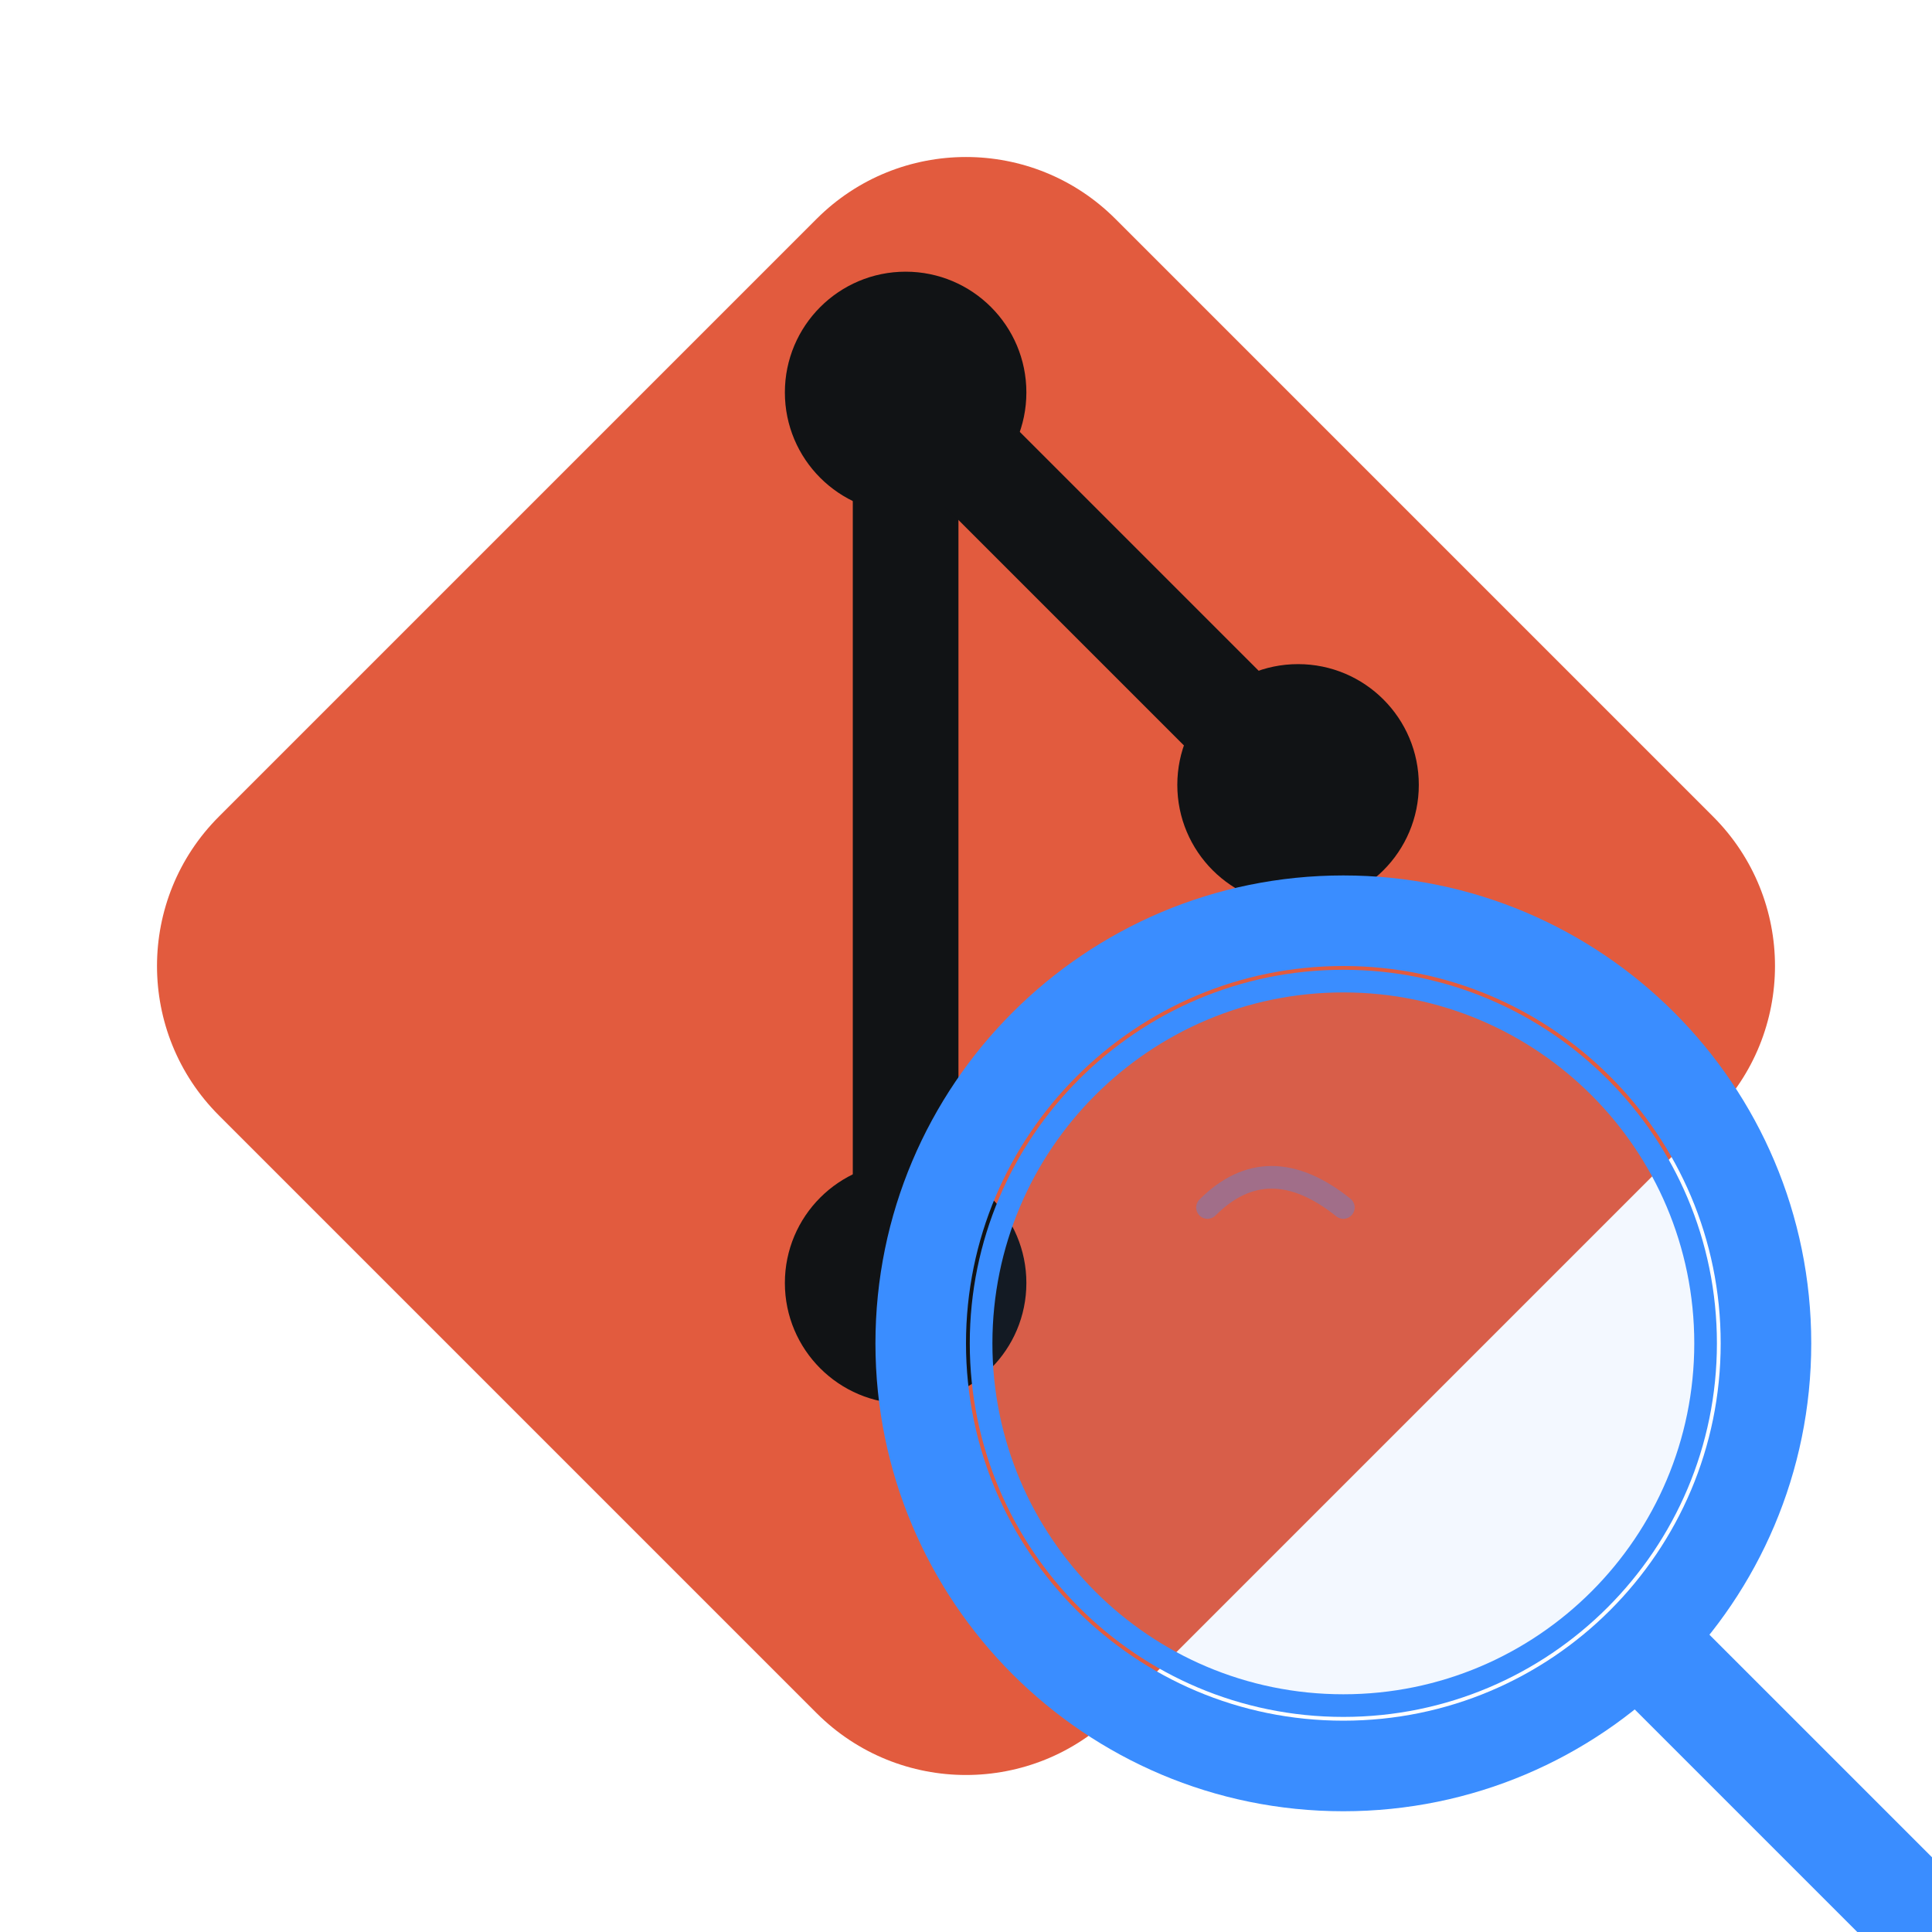
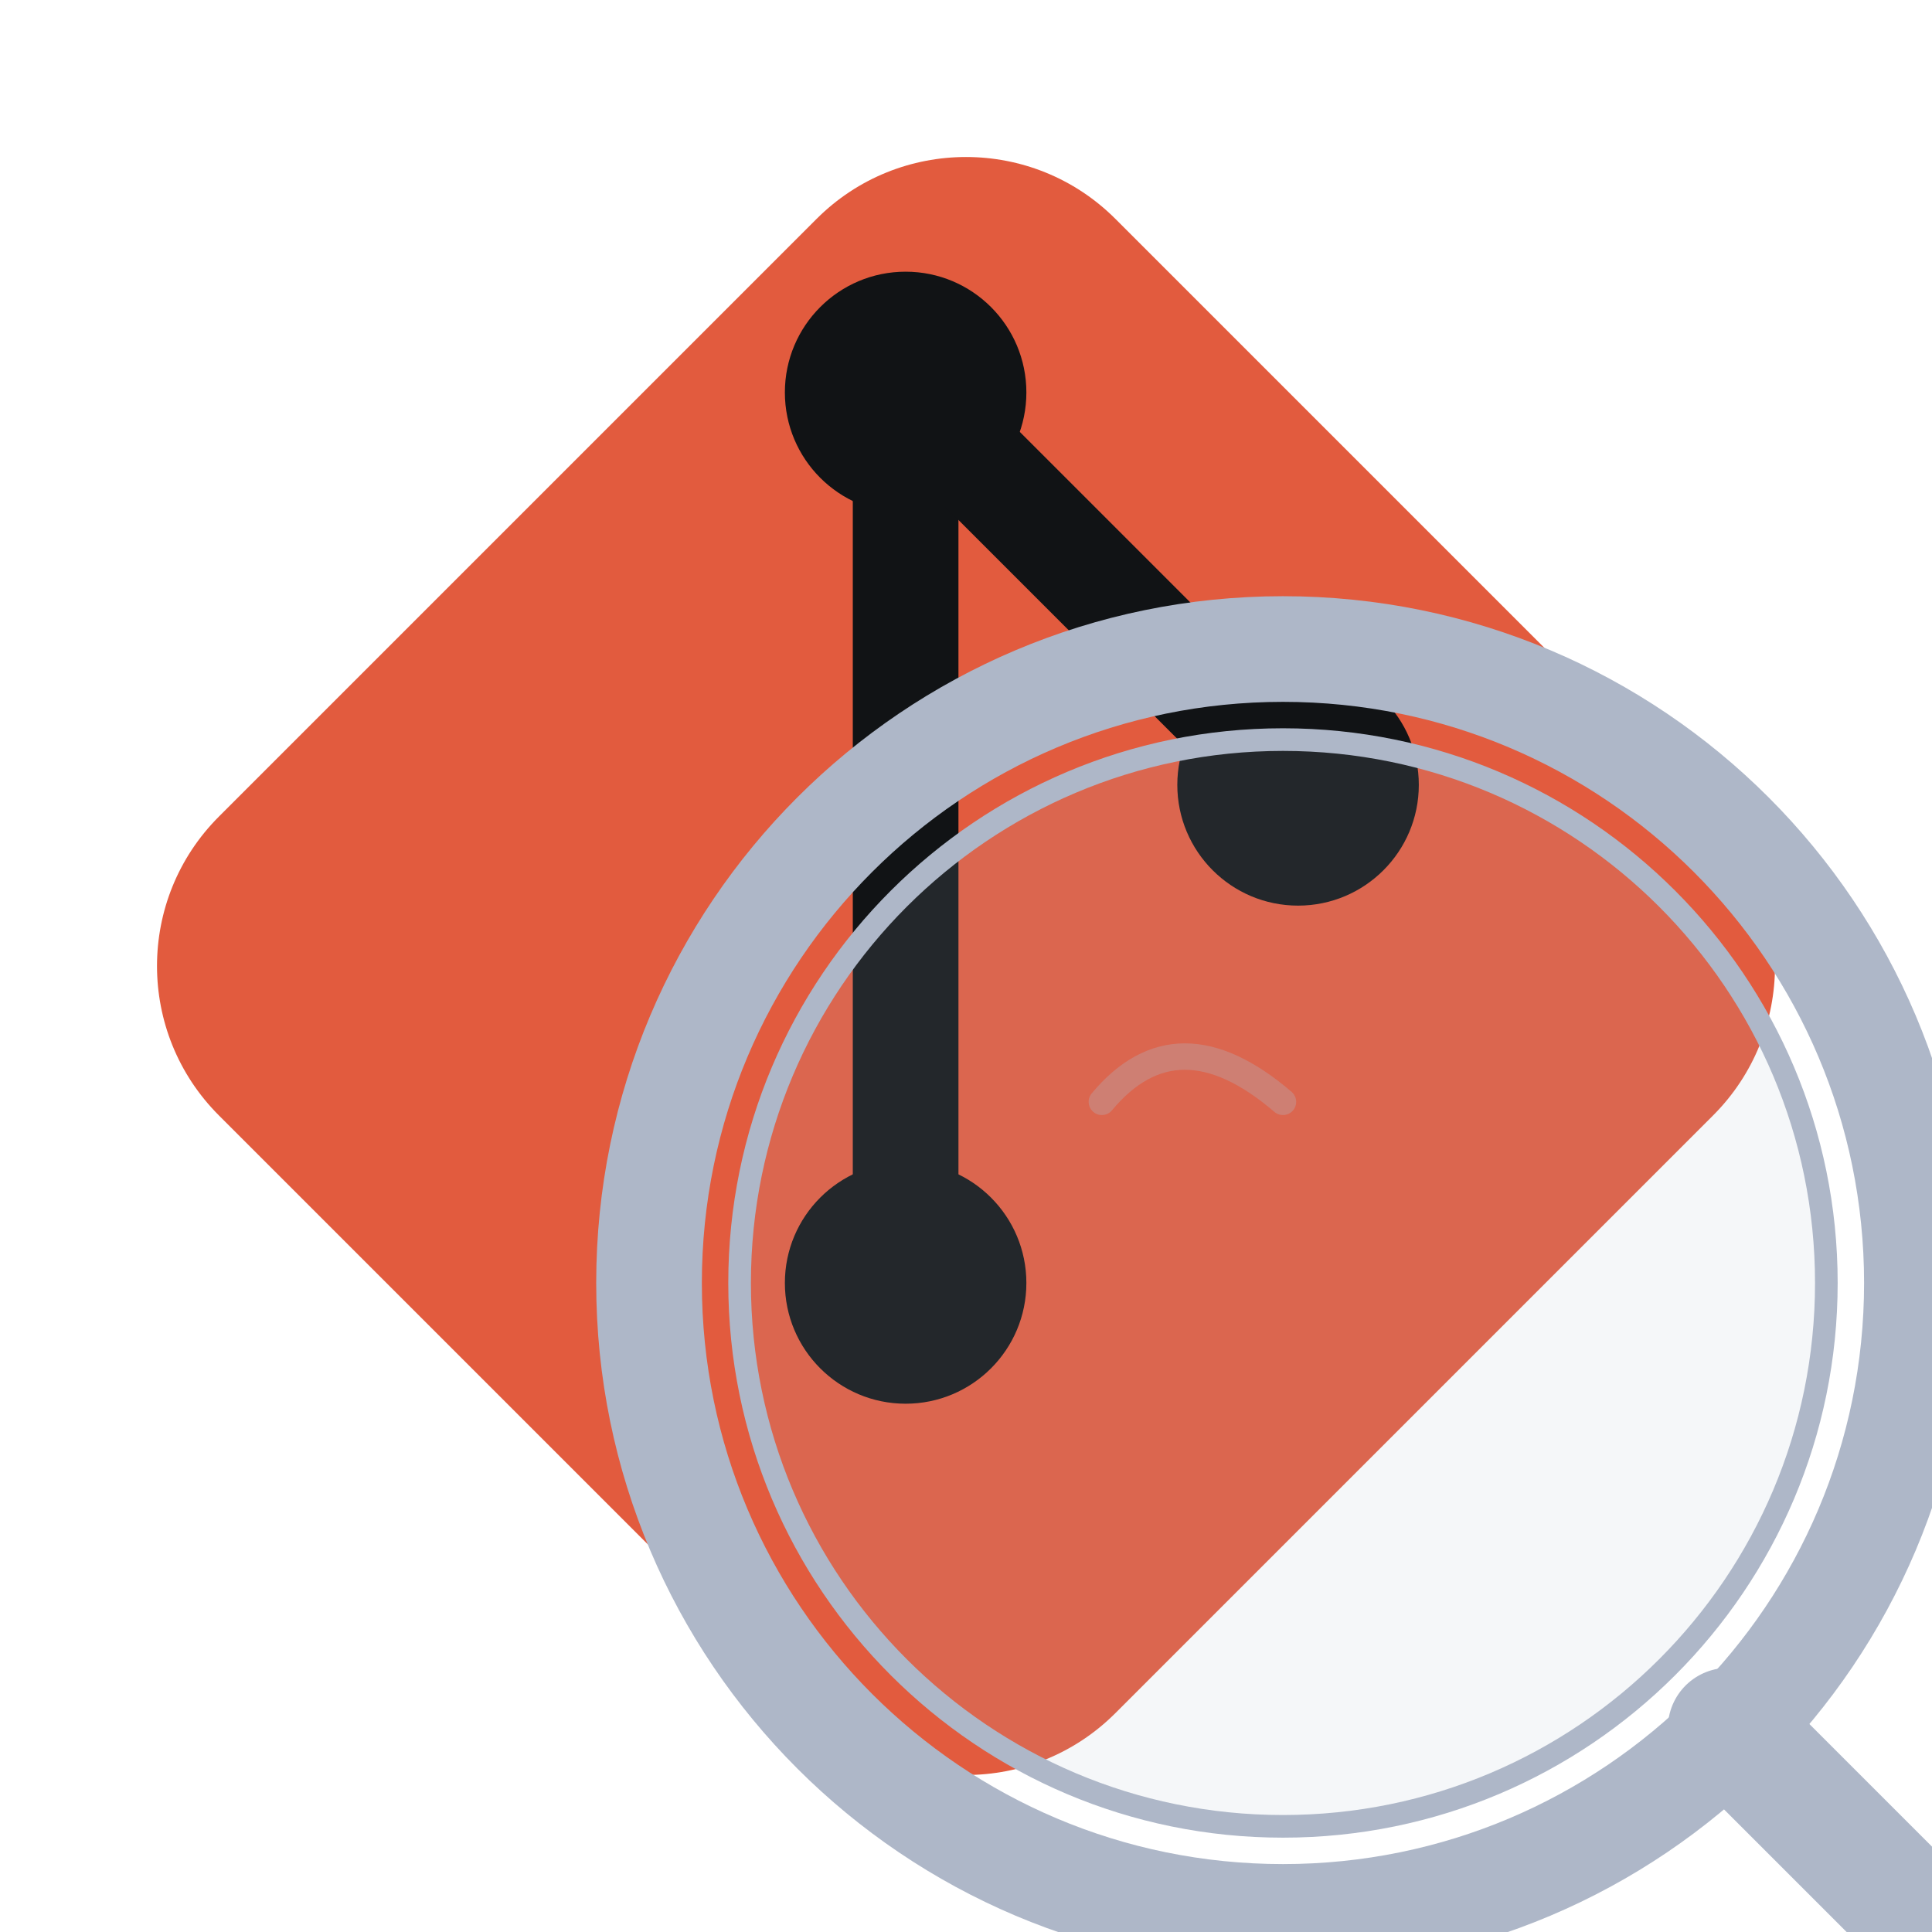
<svg xmlns="http://www.w3.org/2000/svg" width="256" height="256" viewBox="0 0 256 256" fill="none">
  <rect x="44" y="44" width="168" height="168" rx="28" transform="rotate(45 128 128)" fill="#E25B3E" />
  <line x1="120" y1="52" x2="120" y2="170" stroke="#111315" stroke-width="14" stroke-linecap="round" />
  <line x1="120" y1="52" x2="172" y2="104" stroke="#111315" stroke-width="14" stroke-linecap="round" />
  <circle cx="120" cy="52" r="16" fill="#111315" />
  <circle cx="120" cy="170" r="16" fill="#111315" />
  <circle cx="172" cy="104" r="16" fill="#111315" />
-   <circle cx="178" cy="178" r="56" stroke="#3A8DFF" stroke-width="12" fill="none" />
-   <circle cx="178" cy="178" r="48" stroke="#3A8DFF" stroke-width="3" fill="rgba(58,141,255,0.06)" />
-   <line x1="219" y1="219" x2="252" y2="252" stroke="#3A8DFF" stroke-width="14" stroke-linecap="round" />
-   <path d="M160 160 Q168 152 178 160" stroke="rgba(58,141,255,0.35)" stroke-width="3" fill="none" stroke-linecap="round" />
+   <circle cx="170" cy="170" r="84" stroke="#AEB7C8" stroke-width="14" fill="none" />
+   <circle cx="170" cy="170" r="72" stroke="#AEB7C8" stroke-width="3" fill="rgba(174,183,200,0.12)" />
+   <line x1="229" y1="229" x2="254" y2="254" stroke="#AEB7C8" stroke-width="16" stroke-linecap="round" />
+   <path d="M146 146 Q156 134 170 146" stroke="rgba(174,183,200,0.3)" stroke-width="3.5" fill="none" stroke-linecap="round" />
</svg>
